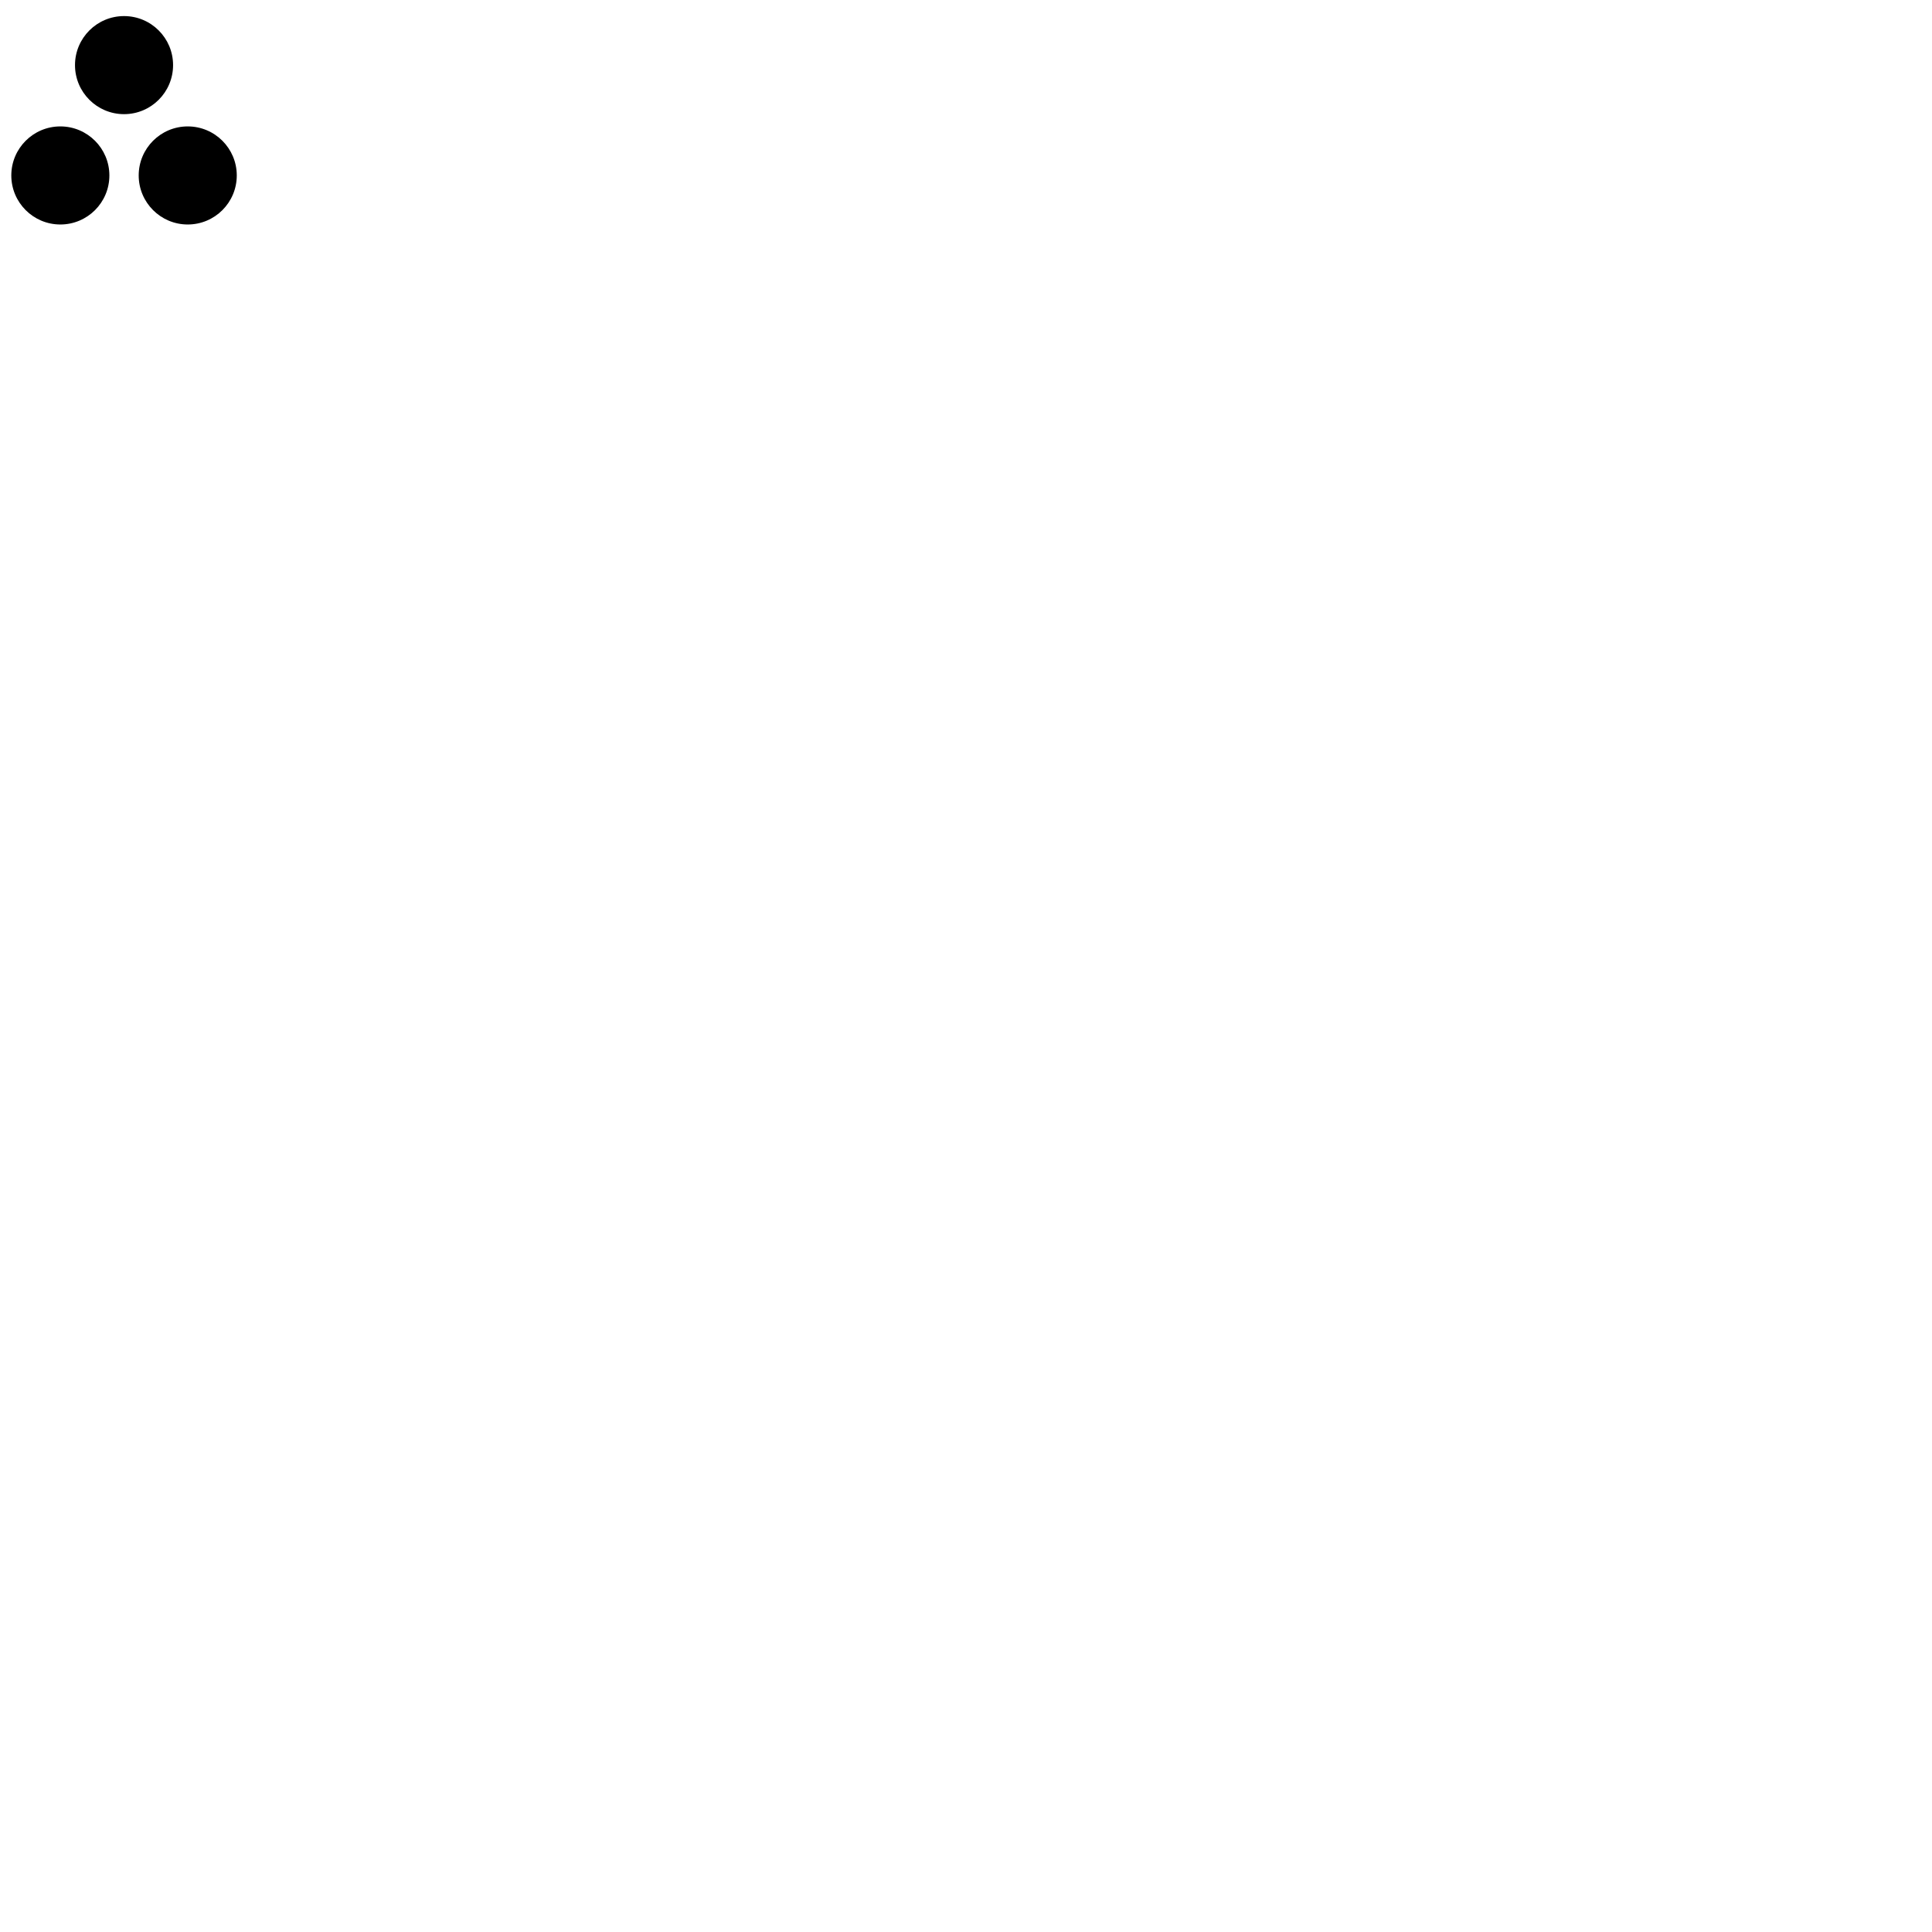
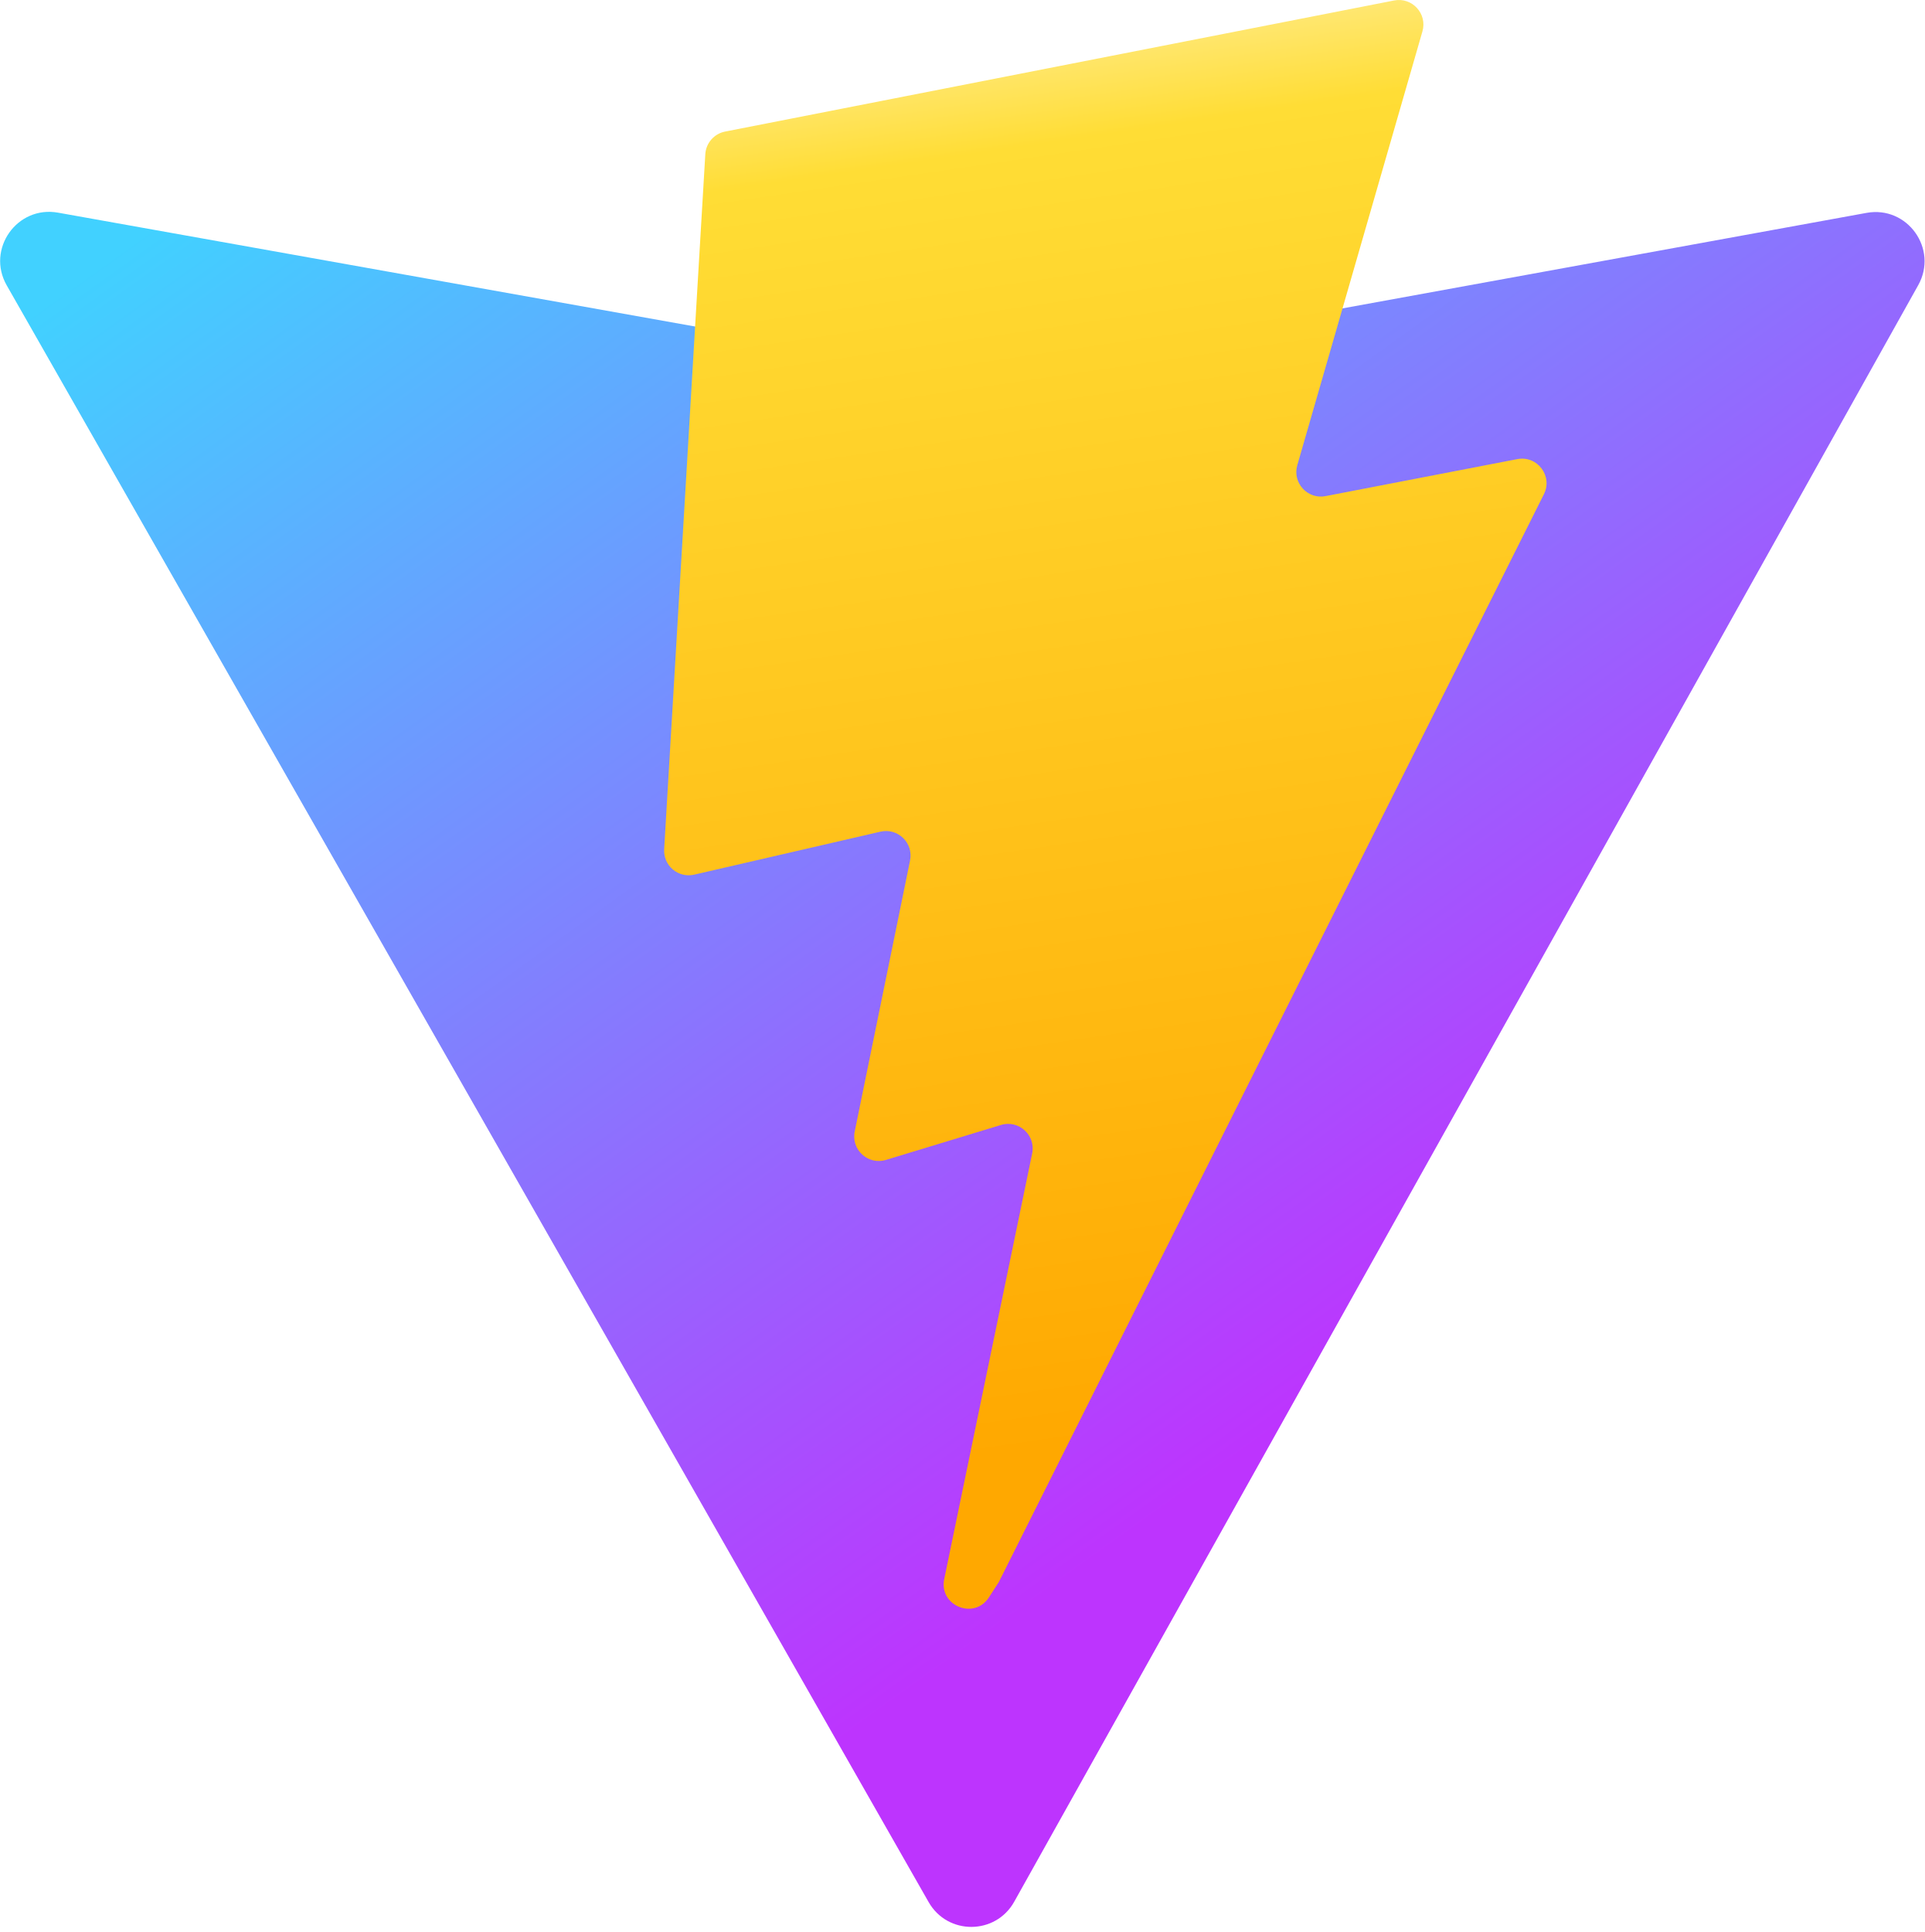
- <svg xmlns="http://www.w3.org/2000/svg" aria-hidden="true" role="img" class="iconify iconify--logos" width="32" height="32" viewBox="0 0 256 257">
-   <path d="M22.523 8.662c0 3.603-2.921 6.523-6.523 6.523s-6.523-2.921-6.523-6.523c0-3.603 2.921-6.523 6.523-6.523v0c0 0 0 0 0 0 3.603 0 6.523 2.92 6.523 6.523 0 0 0 0 0 0v0zM7.527 16.816c-3.603 0-6.523 2.921-6.523 6.523s2.921 6.523 6.523 6.523c3.603 0 6.523-2.921 6.523-6.523v0c-0.001-3.602-2.921-6.522-6.523-6.523h-0zM24.473 16.816c-3.603 0-6.523 2.921-6.523 6.523s2.921 6.523 6.523 6.523c3.603 0 6.523-2.921 6.523-6.523v0c0-0 0-0 0-0 0-3.603-2.92-6.523-6.523-6.523-0 0-0 0-0 0v0z" />
+ <svg xmlns="http://www.w3.org/2000/svg" aria-hidden="true" role="img" class="iconify iconify--logos" width="31.88" height="32" preserveAspectRatio="xMidYMid meet" viewBox="0 0 256 257">
+   <defs>
+     <linearGradient id="IconifyId1813088fe1fbc01fb466" x1="-.828%" x2="57.636%" y1="7.652%" y2="78.411%">
+       <stop offset="0%" stop-color="#41D1FF" />
+       <stop offset="100%" stop-color="#BD34FE" />
+     </linearGradient>
+     <linearGradient id="IconifyId1813088fe1fbc01fb467" x1="43.376%" x2="50.316%" y1="2.242%" y2="89.03%">
+       <stop offset="0%" stop-color="#FFEA83" />
+       <stop offset="8.333%" stop-color="#FFDD35" />
+       <stop offset="100%" stop-color="#FFA800" />
+     </linearGradient>
+   </defs>
+   <path fill="url(#IconifyId1813088fe1fbc01fb466)" d="M255.153 37.938L134.897 252.976c-2.483 4.44-8.862 4.466-11.382.048L.875 37.958c-2.746-4.814 1.371-10.646 6.827-9.67l120.385 21.517a6.537 6.537 0 0 0 2.322-.004l117.867-21.483c5.438-.991 9.574 4.796 6.877 9.62Z" />
+   <path fill="url(#IconifyId1813088fe1fbc01fb467)" d="M185.432.063L96.44 17.501a3.268 3.268 0 0 0-2.634 3.014l-5.474 92.456a3.268 3.268 0 0 0 3.997 3.378l24.777-5.718c2.318-.535 4.413 1.507 3.936 3.838l-7.361 36.047c-.495 2.426 1.782 4.5 4.151 3.78l15.304-4.649c2.372-.72 4.652 1.36 4.15 3.788l-11.698 56.621c-.732 3.542 3.979 5.473 5.943 2.437l1.313-2.028l72.516-144.72c1.215-2.423-.88-5.186-3.54-4.672l-25.505 4.922c-2.396.462-4.435-1.77-3.759-4.114l16.646-57.705c.677-2.35-1.37-4.583-3.769-4.113Z" />
</svg>
